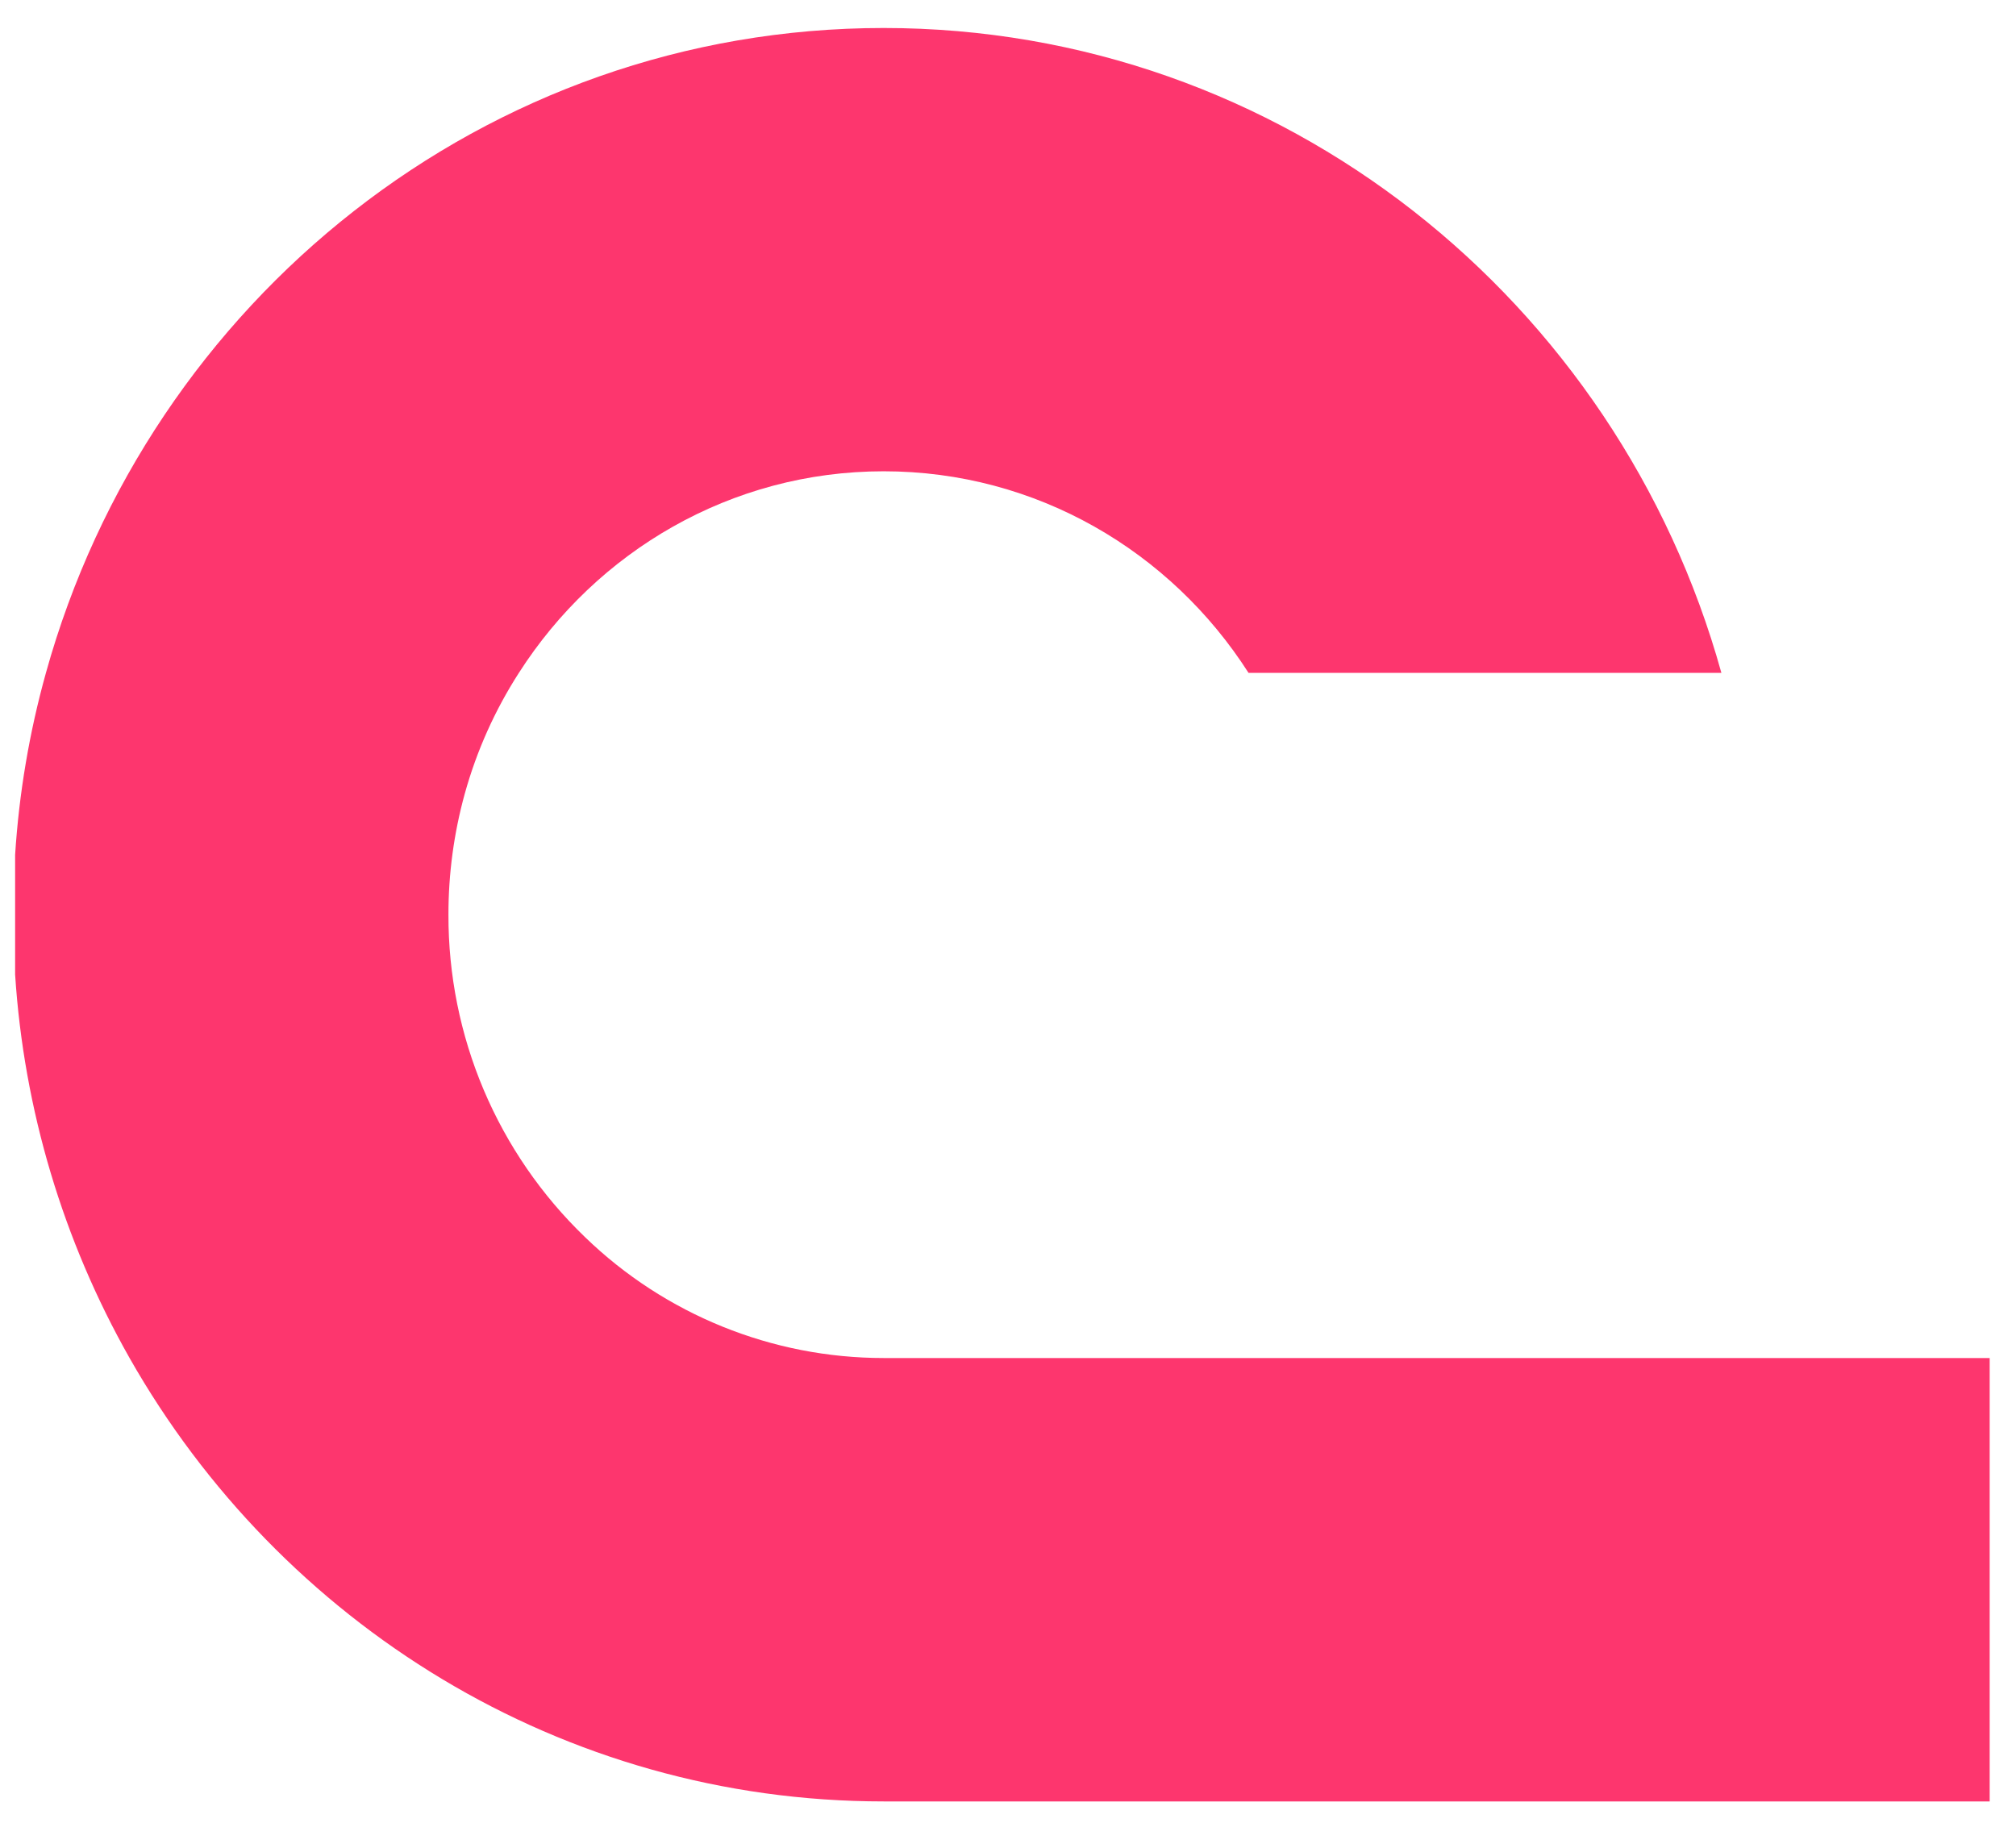
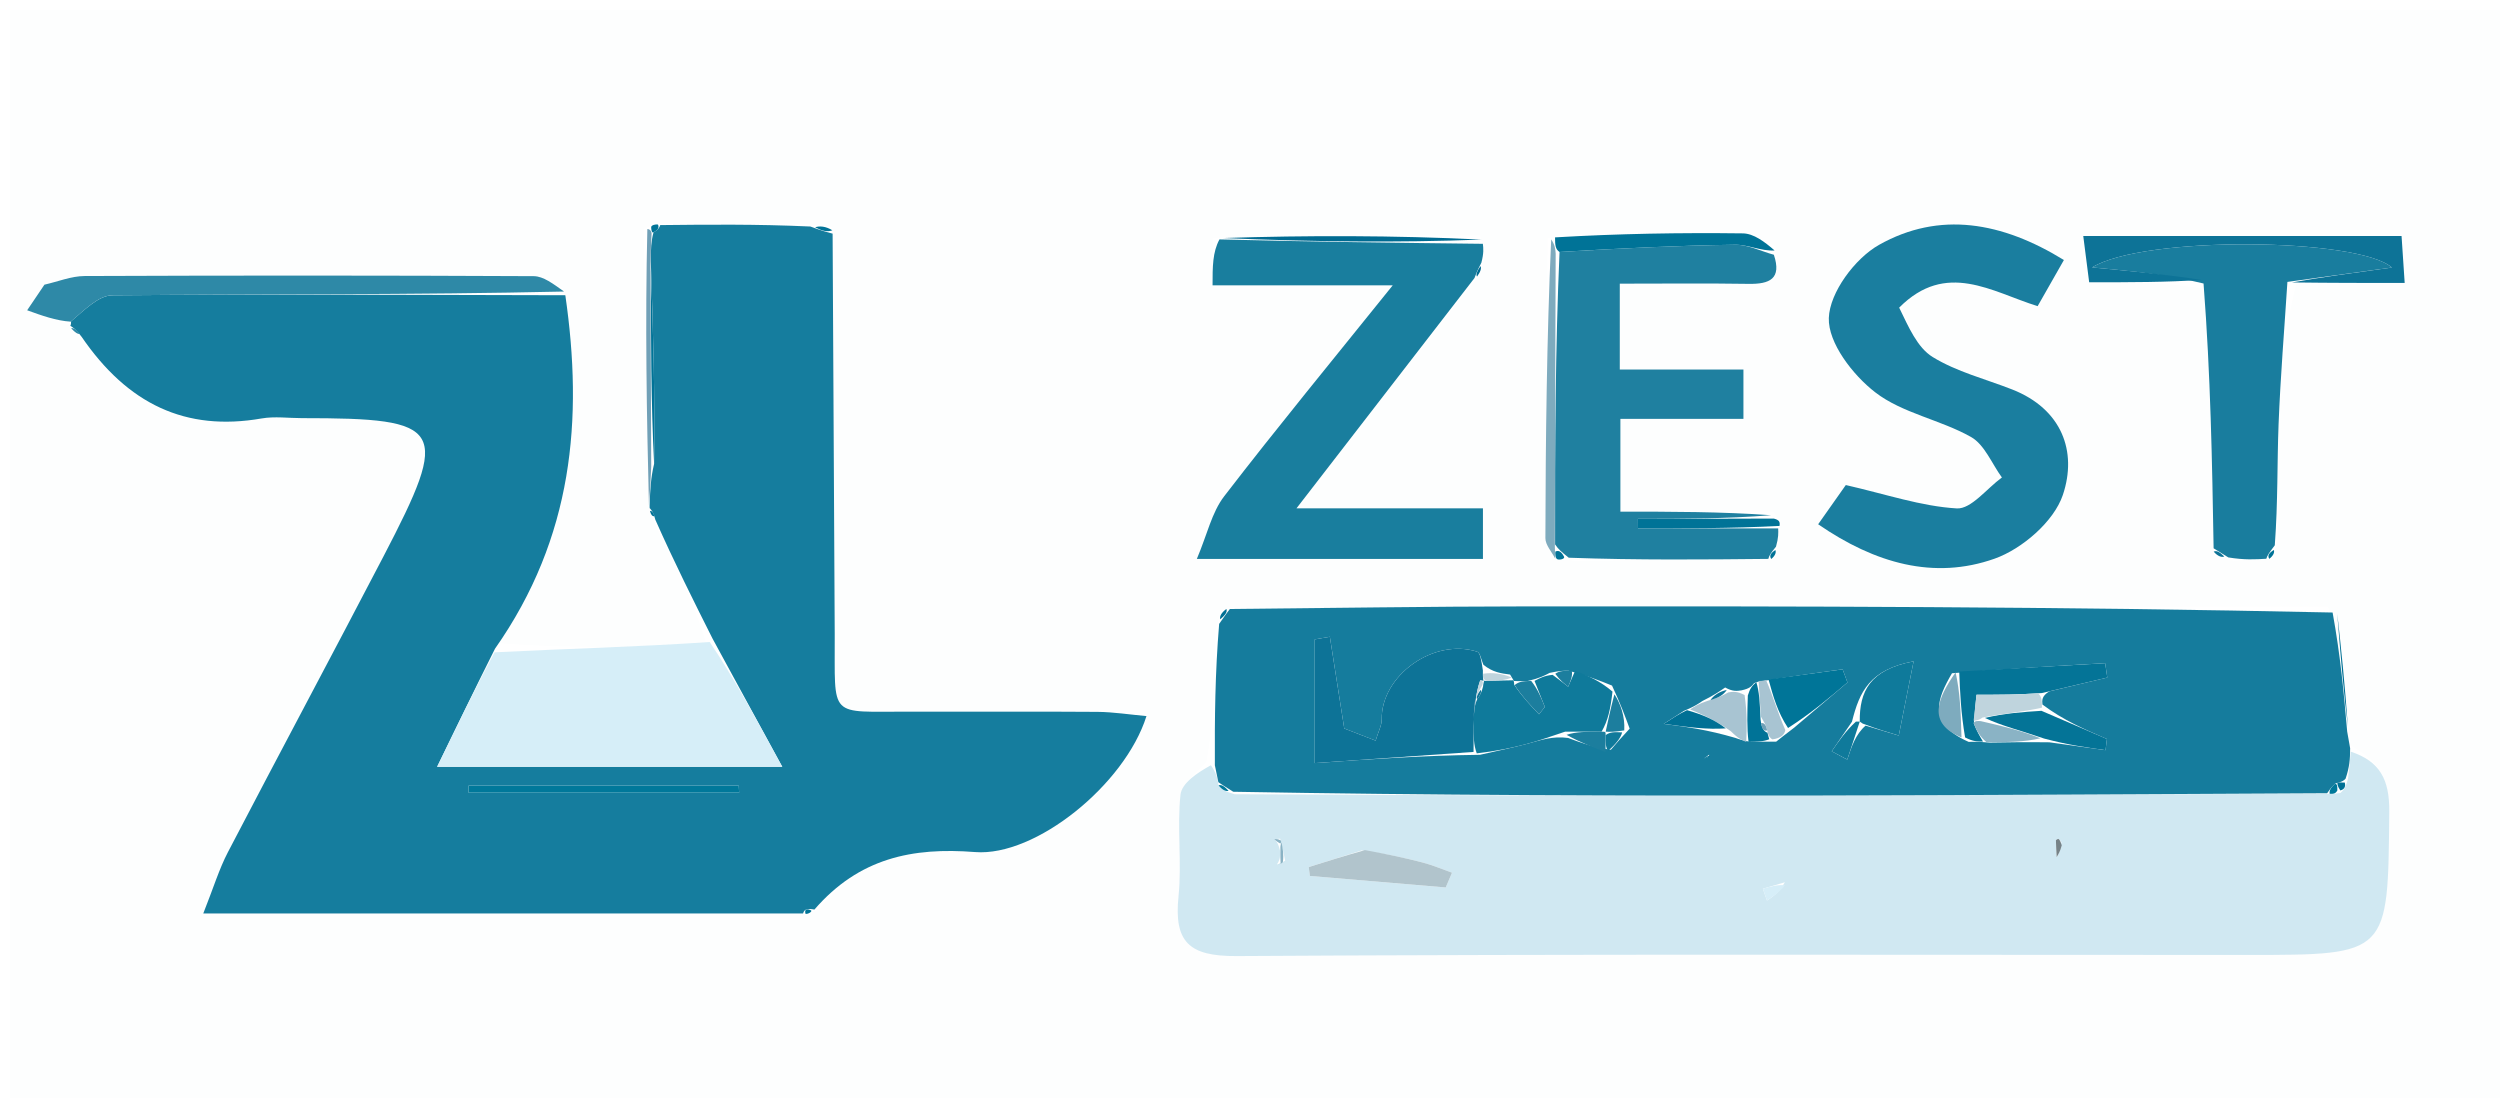
- <svg xmlns="http://www.w3.org/2000/svg" width="36" height="33" viewBox="0 0 36 33" fill="none">
-   <path d="M35.53 24.254V32.173H15.78C10.026 32.173 5.002 28.988 2.314 24.254C1.125 22.155 0.426 19.814 0.27 17.406L0.27 15.267C0.34 14.168 0.524 13.079 0.82 12.018C2.666 5.369 8.666 0.5 15.779 0.5C22.896 0.5 28.894 5.372 30.739 12.017H22.295C20.91 9.85 18.509 8.417 15.78 8.417C13.051 8.417 10.652 9.85 9.266 12.017C8.837 12.684 8.511 13.412 8.299 14.177C8.105 14.88 8.007 15.607 8.008 16.336C8.005 17.411 8.219 18.476 8.638 19.466C9.057 20.455 9.672 21.349 10.446 22.094C11.877 23.48 13.79 24.254 15.78 24.254H35.53Z" fill="#FD366E" />
+ <svg xmlns="http://www.w3.org/2000/svg" version="1.1" id="Layer_1" x="0px" y="0px" width="100%" viewBox="0 0 246 108" enable-background="new 0 0 246 108" xml:space="preserve">
+   <path fill="#FDFEFE" opacity="1" stroke="none" d=" M194,109   C129.333,109 65.167,109 1,109   C1,73 1,37 1,1   C83,1 165,1 247,1   C247,37 247,73 247,109   C229.5,109 212,109 194,109  M63.955,50.529   C64.06,50.663 64.165,50.797 64.462,51.586   C66.349,55.342 68.235,59.097 69.546,63.494   C62.68,63.661 55.814,63.828 49.04,63.28   C56.409,52.866 57.39,41.223 55.379,28.325   C54.424,27.924 53.47,27.179 52.512,27.174   C37.786,27.1 23.058,27.1 8.332,27.161   C7.011,27.167 5.692,27.715 4.373,28.011   C3.806,28.851 3.239,29.69 2.672,30.53   C4.093,31.046 5.515,31.561 6.996,32.007   C6.996,32.007 6.916,32.052 7.089,32.551   C7.381,32.73 7.673,32.909 8.279,33.675   C12.558,39.757 18.255,42.481 25.735,41.177   C27.025,40.952 28.389,41.145 29.718,41.145   C43.806,41.145 44.355,42.046 37.718,54.781   C32.657,64.493 27.484,74.146 22.424,83.858   C21.556,85.524 21.007,87.355 20.003,89.883   C40.285,89.883 59.654,89.883 79.509,89.967   C79.509,89.967 79.929,89.708 80.566,89.529   C84.519,84.442 89.765,83.354 95.947,83.843   C101.911,84.314 110.696,77.189 112.812,70.464   C111.12,70.311 109.557,70.06 107.992,70.048   C101.837,70 95.681,70.043 89.525,70.025   C81.415,70.001 82.179,70.833 82.137,62.403   C82.071,49.266 81.999,36.128 81.881,22.329   C81.268,22.269 80.654,22.209 79.114,21.995   C74.4,22.046 69.686,22.098 64.525,22.045   C64.525,22.045 64.078,22.151 63.322,22.526   C63.477,31.726 63.632,40.925 63.915,50.142   C63.915,50.142 63.955,50.019 63.955,50.529  M152.289,23.439   C152.2,33.277 152.09,43.115 152.066,52.954   C152.064,53.626 152.697,54.299 153.513,55.11   C153.513,55.11 153.996,54.995 154.916,55.191   C161.278,55.125 167.641,55.06 174.573,55.015   C174.684,54.686 174.795,54.357 175.028,53.356   C175.01,52.903 174.992,52.449 175.239,51.508   C175.163,51.34 175.086,51.172 174.482,50.346   C169.425,50.346 164.369,50.346 159.447,50.346   C159.447,46.858 159.447,44.304 159.447,41.216   C163.69,41.216 167.579,41.216 171.554,41.216   C171.554,39.399 171.554,38.133 171.554,36.365   C167.427,36.365 163.519,36.365 159.387,36.365   C159.387,33.319 159.387,30.781 159.387,27.913   C163.809,27.913 167.934,27.866 172.056,27.933   C174.14,27.967 175.338,27.434 174.697,24.229   C173.629,23.787 172.566,22.978 171.492,22.964   C165.346,22.885 159.197,22.995 152.289,23.439  M223.585,55.002   C223.709,54.673 223.833,54.343 224.146,53.091   C224.159,49.307 224.063,45.519 224.212,41.74   C224.396,37.069 224.782,32.406 225.984,27.843   C229.406,27.843 232.828,27.843 236.621,27.843   C236.488,25.849 236.396,24.468 236.313,23.224   C225.667,23.224 215.467,23.224 204.993,23.224   C205.217,24.979 205.394,26.363 205.575,27.777   C209.633,27.777 213.272,27.777 217.38,28.489   C217.527,36.976 217.674,45.464 217.832,54.609   C218.221,54.739 218.611,54.869 219.791,55.179   C220.863,55.113 221.934,55.047 223.585,55.002  M145.59,27.077   C145.693,26.728 145.796,26.379 146.071,25.359   C146.018,24.903 145.966,24.447 145.642,23.156   C137.113,23.155 128.585,23.154 119.316,23.421   C119.316,24.821 119.316,26.221 119.316,28.076   C125.354,28.076 130.885,28.076 137.046,28.076   C131.175,35.38 125.705,42.019 120.461,48.832   C119.241,50.416 118.789,52.59 117.769,54.999   C127.9,54.999 136.822,54.999 145.922,54.999   C145.922,53.401 145.922,52.022 145.922,50.02   C139.829,50.02 134.003,50.02 127.574,50.02   C133.771,42.002 139.43,34.681 145.59,27.077  M229.071,59.7   C202.84,59.685 176.609,59.645 150.378,59.668   C140.592,59.677 130.807,59.834 120.329,59.918   C120.158,60.3 119.987,60.682 119.596,61.964   C119.56,66.296 119.523,70.629 118.705,74.964   C117.815,76.04 116.281,77.049 116.158,78.207   C115.809,81.502 116.306,84.886 115.967,88.183   C115.504,92.7 116.99,94.108 121.697,94.078   C154.85,93.868 188.005,93.967 221.16,93.967   C235.111,93.967 234.977,93.965 235.104,79.862   C235.133,76.666 234.164,74.911 231.199,73.299   C231.12,72.862 231.042,72.425 231.109,71.081   C230.735,67.36 230.36,63.639 229.071,59.7  M187.098,29.905   C191.507,25.615 195.982,28.718 200.503,30.127   C201.417,28.523 202.199,27.148 203.088,25.586   C197.004,21.838 190.854,20.741 184.896,24.095   C182.529,25.427 180.04,28.78 179.956,31.292   C179.874,33.733 182.315,36.905 184.531,38.611   C187.202,40.669 190.93,41.296 193.944,42.997   C195.282,43.752 195.992,45.621 196.988,46.985   C195.503,48.063 193.961,50.112 192.546,50.028   C189.044,49.82 185.599,48.635 181.627,47.728   C180.904,48.755 179.927,50.14 178.906,51.587   C184.506,55.444 190.313,57.084 196.271,54.973   C198.983,54.011 202.101,51.316 202.981,48.713   C204.43,44.426 202.885,40.237 197.99,38.32   C195.364,37.292 192.542,36.585 190.178,35.133   C188.658,34.199 187.808,32.174 187.098,29.905  z" />
+   <path fill="#157D9E" opacity="1" stroke="none" d=" M81.929,22.991   C81.999,36.128 82.071,49.266 82.137,62.403   C82.179,70.833 81.415,70.001 89.525,70.025   C95.681,70.043 101.837,70 107.992,70.048   C109.557,70.06 111.12,70.311 112.812,70.464   C110.696,77.189 101.911,84.314 95.947,83.843   C89.765,83.354 84.519,84.442 80.138,89.501   C79.366,89.359 79.137,89.495 79.023,89.883   C59.654,89.883 40.285,89.883 20.003,89.883   C21.007,87.355 21.556,85.524 22.424,83.858   C27.484,74.146 32.657,64.493 37.718,54.781   C44.355,42.046 43.806,41.145 29.718,41.145   C28.389,41.145 27.025,40.952 25.735,41.177   C18.255,42.481 12.558,39.757 8.028,33.138   C7.49,32.418 7.203,32.235 6.916,32.052   C6.916,32.052 6.996,32.007 6.994,31.618   C8.351,30.472 9.704,29.07 11.068,29.058   C25.92,28.93 40.774,29.021 55.628,29.051   C57.39,41.223 56.409,52.866 48.709,63.831   C46.637,67.972 44.897,71.563 43.011,75.454   C54.743,75.454 65.339,75.454 76.978,75.454   C74.34,70.605 72.231,66.729 70.122,62.853   C68.235,59.097 66.349,55.342 64.483,51.134   C64.321,50.461 64.138,50.24 63.955,50.019   C63.955,50.019 63.915,50.142 63.922,49.719   C63.979,48.176 64.03,47.057 64.364,45.643   C64.459,38.919 64.27,32.491 64.038,25.673   C64.035,24.505 64.076,23.726 64.304,22.869   C64.724,22.631 64.885,22.418 64.972,22.149   C69.686,22.098 74.4,22.046 79.744,22.289   C80.892,22.72 81.41,22.855 81.929,22.991  M62.466,78.001   C65.888,78.001 69.311,78.001 72.733,78.001   C72.718,77.769 72.703,77.538 72.688,77.306   C63.828,77.306 54.969,77.306 46.109,77.306   C46.107,77.538 46.105,77.769 46.103,78.001   C51.229,78.001 56.354,78.001 62.466,78.001  z" />
+   <path fill="#D0E8F2" opacity="1" stroke="none" d=" M231.309,73.96   C234.164,74.911 235.133,76.666 235.104,79.862   C234.977,93.965 235.111,93.967 221.16,93.967   C188.005,93.967 154.85,93.868 121.697,94.078   C116.99,94.108 115.504,92.7 115.967,88.183   C116.306,84.886 115.809,81.502 116.158,78.207   C116.281,77.049 117.815,76.04 119.152,75.3   C119.694,76.079 119.79,76.523 119.904,77.283   C120.287,77.751 120.651,77.904 121.475,78.152   C140.86,78.26 159.784,78.31 178.709,78.279   C195.469,78.251 212.229,78.133 229.241,78.111   C229.66,78.125 229.827,78.082 230.286,78.036   C230.706,77.691 230.834,77.348 231.045,76.629   C231.189,75.488 231.249,74.724 231.309,73.96  M125.969,82.528   C125.77,82.545 125.572,82.561 125.373,82.578   C125.564,82.733 125.755,82.889 125.955,83.702   C125.975,84.139 125.995,84.575 125.648,85.06   C125.763,85.037 125.877,85.013 126.462,84.692   C126.342,84.091 126.222,83.489 125.969,82.528  M134.014,83.674   C132.269,84.223 130.524,84.771 128.78,85.319   C128.817,85.61 128.855,85.902 128.893,86.193   C133.348,86.571 137.804,86.949 142.259,87.326   C142.465,86.842 142.671,86.358 142.878,85.874   C141.914,85.534 140.968,85.125 139.982,84.869   C138.199,84.406 136.393,84.034 134.014,83.674  M175.629,86.815   C174.907,87.027 174.186,87.24 173.464,87.452   C173.599,87.84 173.735,88.227 173.871,88.615   C174.466,88.216 175.061,87.818 175.629,86.815  M202.845,82.889   C202.752,82.772 202.674,82.635 202.557,82.551   C202.521,82.525 202.301,82.641 202.302,82.69   C202.312,83.241 202.348,83.79 202.377,84.34   C202.554,84.048 202.731,83.755 202.845,82.889  z" />
+   <path fill="#157C9D" opacity="1" stroke="none" d=" M119.886,76.967   C119.79,76.523 119.694,76.079 119.542,75.299   C119.523,70.629 119.56,66.296 119.965,61.39   C120.563,60.519 120.793,60.222 121.022,59.924   C130.807,59.834 140.592,59.677 150.378,59.668   C176.609,59.645 202.84,59.685 229.528,60.272   C230.311,64.558 230.637,68.273 230.963,71.988   C231.042,72.425 231.12,72.862 231.254,73.629   C231.249,74.724 231.189,75.488 230.804,76.624   C230.48,76.995 229.997,76.995 229.772,77.112   C229.362,77.504 229.175,77.779 228.989,78.055   C212.229,78.133 195.469,78.251 178.709,78.279   C159.784,78.31 140.86,78.26 121.353,77.909   C120.476,77.37 120.181,77.169 119.886,76.967  M158.509,73.776   C158.986,73.215 159.463,72.654 160.358,71.699   C159.905,70.465 159.453,69.232 158.623,67.462   C157.414,66.975 156.206,66.488 154.332,65.998   C153.888,65.999 153.445,65.999 152.482,66.212   C151.987,66.474 151.493,66.737 150.346,67.006   C149.911,67.025 149.476,67.044 148.977,67.006   C148.977,67.006 148.923,66.939 148.593,66.376   C147.736,66.268 146.879,66.159 145.966,65.41   C145.764,64.966 145.657,64.224 145.346,64.125   C141.056,62.765 135.903,66.484 135.961,70.786   C135.969,71.382 135.629,71.983 135.362,72.878   C133.837,72.288 132.547,71.788 132.273,71.682   C131.71,68.095 131.284,65.376 130.857,62.658   C130.361,62.744 129.866,62.83 129.37,62.916   C129.37,66.77 129.37,70.625 129.37,75.086   C134.825,74.703 139.911,74.346 145.629,74.272   C147.187,73.914 148.757,73.598 150.3,73.185   C151.549,72.851 152.766,72.399 154.304,72.615   C155.53,73.076 156.757,73.536 158.509,73.776  M172.594,67.232   C172.392,67.496 172.189,67.76 171.348,67.932   C170.924,67.998 170.499,68.064 169.756,67.648   C169.176,68.048 168.597,68.447 167.522,68.975   C167.119,69.253 166.716,69.531 165.69,69.953   C165.222,70.255 164.754,70.557 163.709,71.231   C166.193,71.563 167.982,71.802 170.759,72.609   C171.117,72.74 171.474,72.87 172.285,73.002   C172.91,72.987 173.535,72.971 174.776,72.979   C175.187,72.651 175.598,72.324 176.548,71.601   C178.295,70.118 180.043,68.635 181.79,67.152   C181.631,66.722 181.472,66.291 181.313,65.861   C178.883,66.192 176.453,66.524 173.546,66.999   C173.546,66.999 173.049,67.011 172.594,67.232  M200.975,69.326   C200.935,68.911 200.895,68.497 201.647,68.033   C203.551,67.579 205.455,67.125 207.358,66.671   C207.288,66.2 207.218,65.73 207.148,65.259   C202.361,65.531 197.575,65.803 192.074,66.247   C190.63,68.738 189.592,71.173 193.707,72.997   C194.179,72.987 194.652,72.976 195.788,73.072   C197.498,73.042 199.209,73.012 201.665,73.043   C203.505,73.301 205.345,73.558 207.185,73.816   C207.23,73.45 207.275,73.084 207.321,72.718   C205.173,71.793 203.026,70.869 200.975,69.326  M183.576,71.401   C184.664,71.727 185.751,72.052 186.839,72.378   C187.285,70.143 187.732,67.908 188.298,65.073   C183.958,65.899 182.974,68.057 182.232,71.019   C181.569,71.989 180.905,72.959 180.241,73.929   C180.751,74.2 181.26,74.472 181.77,74.743   C182.18,73.496 182.591,72.249 183.576,71.401  M168.186,74.259   C168.028,74.373 167.87,74.488 167.712,74.603   C167.932,74.58 168.151,74.556 168.186,74.259  z" />
+   <path fill="#1A7E9F" opacity="1" stroke="none" d=" M186.878,30.272   C187.808,32.174 188.658,34.199 190.178,35.133   C192.542,36.585 195.364,37.292 197.99,38.32   C202.885,40.237 204.43,44.426 202.981,48.713   C202.101,51.316 198.983,54.011 196.271,54.973   C190.313,57.084 184.506,55.444 178.906,51.587   C179.927,50.14 180.904,48.755 181.627,47.728   C185.599,48.635 189.044,49.82 192.546,50.028   C193.961,50.112 195.503,48.063 196.988,46.985   C195.992,45.621 195.282,43.752 193.944,42.997   C190.93,41.296 187.202,40.669 184.531,38.611   C182.315,36.905 179.874,33.733 179.956,31.292   C180.04,28.78 182.529,25.427 184.896,24.095   C190.854,20.741 197.004,21.838 203.088,25.586   C202.199,27.148 201.417,28.523 200.503,30.127   C195.982,28.718 191.507,25.615 186.878,30.272  z" />
+   <path fill="#197E9E" opacity="1" stroke="none" d=" M145.914,23.991   C145.966,24.447 146.018,24.903 145.765,25.854   C145.336,26.686 145.212,27.023 145.089,27.36   C139.43,34.681 133.771,42.002 127.574,50.02   C134.003,50.02 139.829,50.02 145.922,50.02   C145.922,52.022 145.922,53.401 145.922,54.999   C136.822,54.999 127.9,54.999 117.769,54.999   C118.789,52.59 119.241,50.416 120.461,48.832   C125.705,42.019 131.175,35.38 137.046,28.076   C130.885,28.076 125.354,28.076 119.316,28.076   C119.316,26.221 119.316,24.821 119.995,23.557   C129.087,23.793 137.501,23.892 145.914,23.991  z" />
+   <path fill="#1F80A0" opacity="1" stroke="none" d=" M174.974,51.995   C174.992,52.449 175.01,52.903 174.758,53.791   C174.238,54.426 174.077,54.683 174.004,54.995   C167.641,55.06 161.278,55.125 154.365,54.879   C153.638,54.289 153.391,54.113 153.021,53.571   C153.007,43.718 153.043,34.334 153.459,24.795   C159.468,24.436 165.095,24.162 170.726,24.082   C171.995,24.063 173.273,24.721 174.547,25.067   C175.338,27.434 174.14,27.967 172.056,27.933   C167.934,27.866 163.809,27.913 159.387,27.913   C159.387,30.781 159.387,33.319 159.387,36.365   C163.519,36.365 167.427,36.365 171.554,36.365   C171.554,38.133 171.554,39.399 171.554,41.216   C167.579,41.216 163.69,41.216 159.447,41.216   C159.447,44.304 159.447,46.858 159.447,50.346   C164.369,50.346 169.425,50.346 174.279,50.698   C169.775,51.05 165.473,51.05 161.171,51.05   C161.174,51.365 161.176,51.68 161.178,51.995   C165.777,51.995 170.375,51.995 174.974,51.995  z" />
+   <path fill="#D6EEF8" opacity="1" stroke="none" d=" M69.834,63.174   C72.231,66.729 74.34,70.605 76.978,75.454   C65.339,75.454 54.743,75.454 43.011,75.454   C44.897,71.563 46.637,67.972 48.663,64.188   C55.814,63.828 62.68,63.661 69.834,63.174  z" />
+   <path fill="#197D9E" opacity="1" stroke="none" d=" M225.081,27.739   C224.782,32.406 224.396,37.069 224.212,41.74   C224.063,45.519 224.159,49.307 223.84,53.655   C223.269,54.412 223.094,54.666 223.006,54.981   C221.934,55.047 220.863,55.113 219.265,54.85   C218.433,54.331 218.127,54.141 217.82,53.952   C217.674,45.464 217.527,36.976 216.829,27.897   C213.227,27.015 210.176,26.725 205.865,26.314   C210.919,23.177 232.017,23.387 235.364,26.325   C231.56,26.848 228.321,27.294 225.081,27.739  z" />
+   <path fill="#2E89A7" opacity="1" stroke="none" d=" M55.503,28.688   C40.774,29.021 25.92,28.93 11.068,29.058   C9.704,29.07 8.351,30.472 6.964,31.653   C5.515,31.561 4.093,31.046 2.672,30.53   C3.239,29.69 3.806,28.851 4.373,28.011   C5.692,27.715 7.011,27.167 8.332,27.161   C23.058,27.1 37.786,27.1 52.512,27.174   C53.47,27.179 54.424,27.924 55.503,28.688  z" />
+   <path fill="#0D7397" opacity="1" stroke="none" d=" M225.533,27.791   C228.321,27.294 231.56,26.848 235.364,26.325   C232.017,23.387 210.919,23.177 205.865,26.314   C210.176,26.725 213.227,27.015 216.594,27.541   C213.272,27.777 209.633,27.777 205.575,27.777   C205.394,26.363 205.217,24.979 204.993,23.224   C215.467,23.224 225.667,23.224 236.313,23.224   C236.396,24.468 236.488,25.849 236.621,27.843   C232.828,27.843 229.406,27.843 225.533,27.791  z" />
+   <path fill="#7EABBE" opacity="1" stroke="none" d=" M153.079,24.95   C153.043,34.334 153.007,43.718 152.997,53.804   C153.024,54.505 153.035,54.972 153.035,54.972   C152.697,54.299 152.064,53.626 152.066,52.954   C152.09,43.115 152.2,33.277 152.637,23.558   C153.016,24.101 153.048,24.525 153.079,24.95  z" />
+   <path fill="#70A0B7" opacity="1" stroke="none" d=" M64.081,45.938   C64.03,47.057 63.979,48.176 63.857,49.71   C63.632,40.925 63.477,31.726 63.699,22.538   C64.076,22.55 64.116,22.947 64.116,22.947   C64.076,23.726 64.035,24.505 64.008,26.134   C64.041,33.302 64.061,39.62 64.081,45.938  z" />
+   <path fill="#007397" opacity="1" stroke="none" d=" M153.459,24.795   C153.048,24.525 153.016,24.101 153.017,23.358   C159.197,22.995 165.346,22.885 171.492,22.964   C172.566,22.978 173.629,23.787 174.622,24.648   C173.273,24.721 171.995,24.063 170.726,24.082   C165.095,24.162 159.468,24.436 153.459,24.795  z" />
+   <path fill="#006B92" opacity="1" stroke="none" d=" M145.778,23.574   C137.501,23.892 129.087,23.793 120.365,23.423   C128.585,23.154 137.113,23.155 145.778,23.574  z" />
+   <path fill="#007397" opacity="1" stroke="none" d=" M175.106,51.752   C170.375,51.995 165.777,51.995 161.178,51.995   C161.176,51.68 161.174,51.365 161.171,51.05   C165.473,51.05 169.775,51.05 174.543,51.027   C175.086,51.172 175.163,51.34 175.106,51.752  z" />
+   <path fill="#007095" opacity="1" stroke="none" d=" M231.036,71.534   C230.637,68.273 230.311,64.558 229.985,60.381   C230.36,63.639 230.735,67.36 231.036,71.534  z" />
+   <path fill="#007397" opacity="1" stroke="none" d=" M81.905,22.66   C81.41,22.855 80.892,22.72 80.207,22.367   C80.654,22.209 81.268,22.269 81.905,22.66  z" />
+   <path fill="#007397" opacity="1" stroke="none" d=" M63.955,50.274   C64.138,50.24 64.321,50.461 64.387,50.806   C64.165,50.797 64.06,50.663 63.955,50.274  z" />
+   <path fill="#007598" opacity="1" stroke="none" d=" M79.266,89.925   C79.137,89.495 79.366,89.359 79.82,89.591   C79.929,89.708 79.509,89.967 79.266,89.925  z" />
+   <path fill="#006B92" opacity="1" stroke="none" d=" M145.339,27.218   C145.212,27.023 145.336,26.686 145.679,26.189   C145.796,26.379 145.693,26.728 145.339,27.218  z" />
+   <path fill="#2E89A7" opacity="1" stroke="none" d=" M7.002,32.301   C7.203,32.235 7.49,32.418 7.871,32.845   C7.673,32.909 7.381,32.73 7.002,32.301  z" />
+   <path fill="#007397" opacity="1" stroke="none" d=" M64.304,22.869   C64.116,22.947 64.076,22.55 64.077,22.35   C64.078,22.151 64.525,22.045 64.749,22.097   C64.885,22.418 64.724,22.631 64.304,22.869  z" />
+   <path fill="#007397" opacity="1" stroke="none" d=" M153.274,55.041   C153.035,54.972 153.024,54.505 153.047,54.273   C153.391,54.113 153.638,54.289 153.905,54.781   C153.996,54.995 153.513,55.11 153.274,55.041  z" />
+   <path fill="#007397" opacity="1" stroke="none" d=" M174.289,55.005   C174.077,54.683 174.238,54.426 174.697,54.126   C174.795,54.357 174.684,54.686 174.289,55.005  z" />
+   <path fill="#0D7397" opacity="1" stroke="none" d=" M217.826,54.28   C218.127,54.141 218.433,54.331 218.87,54.76   C218.611,54.869 218.221,54.739 217.826,54.28  z" />
+   <path fill="#007397" opacity="1" stroke="none" d=" M223.296,54.991   C223.094,54.666 223.269,54.412 223.745,54.117   C223.833,54.343 223.709,54.673 223.296,54.991  z" />
+   <path fill="#007095" opacity="1" stroke="none" d=" M120.676,59.921   C120.793,60.222 120.563,60.519 120.075,60.94   C119.987,60.682 120.158,60.3 120.676,59.921  z" />
+   <path fill="#00789A" opacity="1" stroke="none" d=" M61.973,78.001   C56.354,78.001 51.229,78.001 46.103,78.001   C46.105,77.769 46.107,77.538 46.109,77.306   C54.969,77.306 63.828,77.306 72.688,77.306   C72.703,77.538 72.718,77.769 72.733,78.001   C69.311,78.001 65.888,78.001 61.973,78.001  z" />
+   <path fill="#007397" opacity="1" stroke="none" d=" M64.364,45.643   C64.061,39.62 64.041,33.302 64.051,26.523   C64.27,32.491 64.459,38.919 64.364,45.643  z" />
+   <path fill="#B1C4CC" opacity="1" stroke="none" d=" M134.305,83.649   C136.393,84.034 138.199,84.406 139.982,84.869   C140.968,85.125 141.914,85.534 142.878,85.874   C142.671,86.358 142.465,86.842 142.259,87.326   C137.804,86.949 133.348,86.571 128.893,86.193   C128.855,85.902 128.817,85.61 128.78,85.319   C130.524,84.771 132.269,84.223 134.305,83.649  z" />
+   <path fill="#D6EEF8" opacity="1" stroke="none" d=" M175.643,87.117   C175.061,87.818 174.466,88.216 173.871,88.615   C173.735,88.227 173.599,87.84 173.464,87.452   C174.186,87.24 174.907,87.027 175.643,87.117  z" />
+   <path fill="#768287" opacity="1" stroke="none" d=" M202.876,83.176   C202.731,83.755 202.554,84.048 202.377,84.34   C202.348,83.79 202.312,83.241 202.302,82.69   C202.301,82.641 202.521,82.525 202.557,82.551   C202.674,82.635 202.752,82.772 202.876,83.176  z" />
+   <path fill="#8AB3C5" opacity="1" stroke="none" d=" M126.014,85.012   C125.995,84.575 125.975,84.139 125.991,83.335   C126.026,82.968 126.102,82.887 126.102,82.887   C126.222,83.489 126.342,84.091 126.232,84.847   C126.001,85.001 126.014,85.012 126.014,85.012  z" />
+   <path fill="#8AB3C5" opacity="1" stroke="none" d=" M125.997,84.995   C125.877,85.013 125.763,85.037 125.831,85.036   C126.014,85.012 126.001,85.001 125.997,84.995  z" />
+   <path fill="#8AB3C5" opacity="1" stroke="none" d=" M125.986,83.006   C125.755,82.889 125.564,82.733 125.373,82.578   C125.572,82.561 125.77,82.545 126.036,82.708   C126.102,82.887 126.026,82.968 125.986,83.006  z" />
+   <path fill="#007095" opacity="1" stroke="none" d=" M229.997,76.995   C229.997,76.995 230.48,76.995 230.721,77   C230.834,77.348 230.706,77.691 230.288,77.776   C229.997,77.343 229.997,77.169 229.997,76.995  z" />
+   <path fill="#00789A" opacity="1" stroke="none" d=" M229.772,77.112   C229.997,77.169 229.997,77.343 229.995,77.778   C229.827,78.082 229.66,78.125 229.241,78.111   C229.175,77.779 229.362,77.504 229.772,77.112  z" />
+   <path fill="#00789A" opacity="1" stroke="none" d=" M119.904,77.283   C120.181,77.169 120.476,77.37 120.893,77.815   C120.651,77.904 120.287,77.751 119.904,77.283  z" />
+   <path fill="#0D7397" opacity="1" stroke="none" d=" M144.997,73.989   C139.911,74.346 134.825,74.703 129.37,75.086   C129.37,70.625 129.37,66.77 129.37,62.916   C129.866,62.83 130.361,62.744 130.857,62.658   C131.284,65.376 131.71,68.095 132.273,71.682   C132.547,71.788 133.837,72.288 135.362,72.878   C135.629,71.983 135.969,71.382 135.961,70.786   C135.903,66.484 141.056,62.765 145.346,64.125   C145.657,64.224 145.764,64.966 145.916,65.973   C145.901,66.702 145.936,66.869 145.993,67.024   C146.015,67.013 146.039,66.969 145.651,66.944   C145.181,68.298 145.098,69.675 145.007,71.42   C144.998,72.521 144.998,73.255 144.997,73.989  z" />
+   <path fill="#0F7A9B" opacity="1" stroke="none" d=" M145.313,74.13   C144.998,73.255 144.998,72.521 144.991,71.07   C145.037,69.892 145.09,69.431 145.348,68.824   C145.677,68.371 145.802,68.064 145.932,67.557   C145.938,67.357 146.039,66.969 146.039,66.969   C146.039,66.969 146.015,67.013 146.362,66.992   C147.447,66.96 148.185,66.949 148.923,66.939   C148.923,66.939 148.977,67.006 149,67.388   C149.83,68.608 150.636,69.447 151.441,70.286   C151.632,70.045 151.823,69.804 152.013,69.562   C151.675,68.708 151.337,67.854 150.998,67   C151.493,66.737 151.987,66.474 152.779,66.407   C153.486,66.926 153.896,67.25 154.305,67.574   C154.536,67.049 154.766,66.525 154.997,66   C156.206,66.488 157.414,66.975 158.669,68.05   C158.476,69.758 158.237,70.878 157.597,71.997   C156.131,71.998 155.064,71.998 153.998,71.999   C152.766,72.399 151.549,72.851 150.3,73.185   C148.757,73.598 147.187,73.914 145.313,74.13  z" />
+   <path fill="#047497" opacity="1" stroke="none" d=" M192.788,66.075   C197.575,65.803 202.361,65.531 207.148,65.259   C207.218,65.73 207.288,66.2 207.358,66.671   C205.455,67.125 203.551,67.579 200.921,68.197   C198.53,68.361 196.864,68.361 194.487,68.361   C194.464,68.57 194.336,69.74 194.221,71.198   C194.53,71.979 194.827,72.472 195.124,72.965   C194.652,72.976 194.179,72.987 193.366,72.564   C192.946,70.112 192.867,68.093 192.788,66.075  z" />
+   <path fill="#0F7A9B" opacity="1" stroke="none" d=" M182.999,70.999   C182.974,68.057 183.958,65.899 188.298,65.073   C187.732,67.908 187.285,70.143 186.839,72.378   C185.751,72.052 184.664,71.727 183.288,71.201   C183,71 182.999,70.999 182.999,70.999  z" />
+   <path fill="#007598" opacity="1" stroke="none" d=" M174.023,66.855   C176.453,66.524 178.883,66.192 181.313,65.861   C181.472,66.291 181.631,66.722 181.79,67.152   C180.043,68.635 178.295,70.118 175.944,71.637   C174.901,70.068 174.462,68.461 174.023,66.855  z" />
+   <path fill="#047497" opacity="1" stroke="none" d=" M200.879,69.944   C203.026,70.869 205.173,71.793 207.321,72.718   C207.275,73.084 207.23,73.45 207.185,73.816   C205.345,73.558 203.505,73.301 201.155,72.678   C198.817,71.874 196.99,71.435 195.313,70.644   C197.269,70.176 199.074,70.06 200.879,69.944  z" />
+   <path fill="#7EABBE" opacity="1" stroke="none" d=" M192.431,66.161   C192.867,68.093 192.946,70.112 193.012,72.565   C189.592,71.173 190.63,68.738 192.431,66.161  z" />
+   <path fill="#0F7A9B" opacity="1" stroke="none" d=" M183.001,71.001   C182.591,72.249 182.18,73.496 181.77,74.743   C181.26,74.472 180.751,74.2 180.241,73.929   C180.905,72.959 181.569,71.989 182.616,71.009   C182.999,70.999 183,71 183.001,71.001  z" />
+   <path fill="#A8C4D2" opacity="1" stroke="none" d=" M171.831,73.001   C171.474,72.87 171.117,72.74 170.316,71.956   C168.687,70.805 167.5,70.307 166.314,69.809   C166.716,69.531 167.119,69.253 168.063,68.95   C169.095,68.66 169.585,68.395 170.075,68.13   C170.499,68.064 170.924,67.998 171.667,68.391   C171.934,70.233 171.882,71.617 171.831,73.001  z" />
+   <path fill="#BFD4DD" opacity="1" stroke="none" d=" M200.927,69.635   C199.074,70.06 197.269,70.176 195.075,70.611   C194.687,70.929 194.207,70.91 194.207,70.91   C194.336,69.74 194.464,68.57 194.487,68.361   C196.864,68.361 198.53,68.361 200.525,68.221   C200.895,68.497 200.935,68.911 200.927,69.635  z" />
+   <path fill="#007095" opacity="1" stroke="none" d=" M166.002,69.881   C167.5,70.307 168.687,70.805 169.821,71.672   C167.982,71.802 166.193,71.563 163.709,71.231   C164.754,70.557 165.222,70.255 166.002,69.881  z" />
+   <path fill="#A8C4D2" opacity="1" stroke="none" d=" M173.785,66.927   C174.462,68.461 174.901,70.068 175.675,71.835   C175.598,72.324 175.187,72.651 174.401,72.755   C174.027,72.531 173.913,72.1 173.891,71.871   C173.776,71.336 173.597,71.093 173.282,70.525   C173.17,69.095 173.109,68.053 173.049,67.011   C173.049,67.011 173.546,66.999 173.785,66.927  z" />
+   <path fill="#8AB3C5" opacity="1" stroke="none" d=" M194.221,71.198   C194.207,70.91 194.687,70.929 194.925,70.963   C196.99,71.435 198.817,71.874 200.782,72.647   C199.209,73.012 197.498,73.042 195.456,73.018   C194.827,72.472 194.53,71.979 194.221,71.198  z" />
+   <path fill="#007397" opacity="1" stroke="none" d=" M172.821,67.122   C173.109,68.053 173.17,69.095 173.235,70.769   C173.356,71.738 173.581,71.971 173.913,72.1   C173.913,72.1 174.027,72.531 174.093,72.743   C173.535,72.971 172.91,72.987 172.058,73.002   C171.882,71.617 171.934,70.233 171.986,68.437   C172.189,67.76 172.392,67.496 172.821,67.122  z" />
+   <path fill="#1C7E9E" opacity="1" stroke="none" d=" M150.672,67.003   C151.337,67.854 151.675,68.708 152.013,69.562   C151.823,69.804 151.632,70.045 151.441,70.286   C150.636,69.447 149.83,68.608 149.033,67.416   C149.476,67.044 149.911,67.025 150.672,67.003  z" />
+   <path fill="#1C7E9E" opacity="1" stroke="none" d=" M157.997,71.997   C158.237,70.878 158.476,69.758 158.858,68.319   C159.453,69.232 159.905,70.465 159.828,71.87   C158.866,72.028 158.434,72.016 158.002,72.001   C158,72 157.997,71.997 157.997,71.997  z" />
+   <path fill="#1C7E9E" opacity="1" stroke="none" d=" M154.151,72.307   C155.064,71.998 156.131,71.998 157.597,71.997   C157.997,71.997 158,72 157.995,72.334   C157.988,73.111 157.986,73.554 157.984,73.997   C156.757,73.536 155.53,73.076 154.151,72.307  z" />
+   <path fill="#1C7E9E" opacity="1" stroke="none" d=" M154.664,65.999   C154.766,66.525 154.536,67.049 154.305,67.574   C153.896,67.25 153.486,66.926 153.039,66.301   C153.445,65.999 153.888,65.999 154.664,65.999  z" />
+   <path fill="#0D7397" opacity="1" stroke="none" d=" M169.915,67.889   C169.585,68.395 169.095,68.66 168.311,68.886   C168.597,68.447 169.176,68.048 169.915,67.889  z" />
+   <path fill="#BFD4DD" opacity="1" stroke="none" d=" M148.758,66.658   C148.185,66.949 147.447,66.96 146.34,67.003   C145.936,66.869 145.901,66.702 145.944,66.293   C146.879,66.159 147.736,66.268 148.758,66.658  z" />
+   <path fill="#0F7A9B" opacity="1" stroke="none" d=" M158.246,73.886   C157.986,73.554 157.988,73.111 157.996,72.335   C158.434,72.016 158.866,72.028 159.619,72.067   C159.463,72.654 158.986,73.215 158.246,73.886  z" />
+   <path fill="#007095" opacity="1" stroke="none" d=" M168.278,74.396   C168.151,74.556 167.932,74.58 167.712,74.603   C167.87,74.488 168.028,74.373 168.278,74.396  z" />
+   <path fill="#BFD4DD" opacity="1" stroke="none" d=" M145.651,66.944   C146.039,66.969 145.938,67.357 145.701,67.684   C145.357,68.331 145.25,68.651 145.143,68.97   C145.09,69.431 145.037,69.892 144.999,70.703   C145.098,69.675 145.181,68.298 145.651,66.944  z" />
+   <path fill="#0D7397" opacity="1" stroke="none" d=" M145.348,68.824   C145.25,68.651 145.357,68.331 145.695,67.885   C145.802,68.064 145.677,68.371 145.348,68.824  z" />
+   <path fill="#70A0B7" opacity="1" stroke="none" d=" M173.891,71.871   C173.581,71.971 173.356,71.738 173.286,71.158   C173.597,71.093 173.776,71.336 173.891,71.871  z" />
</svg>
